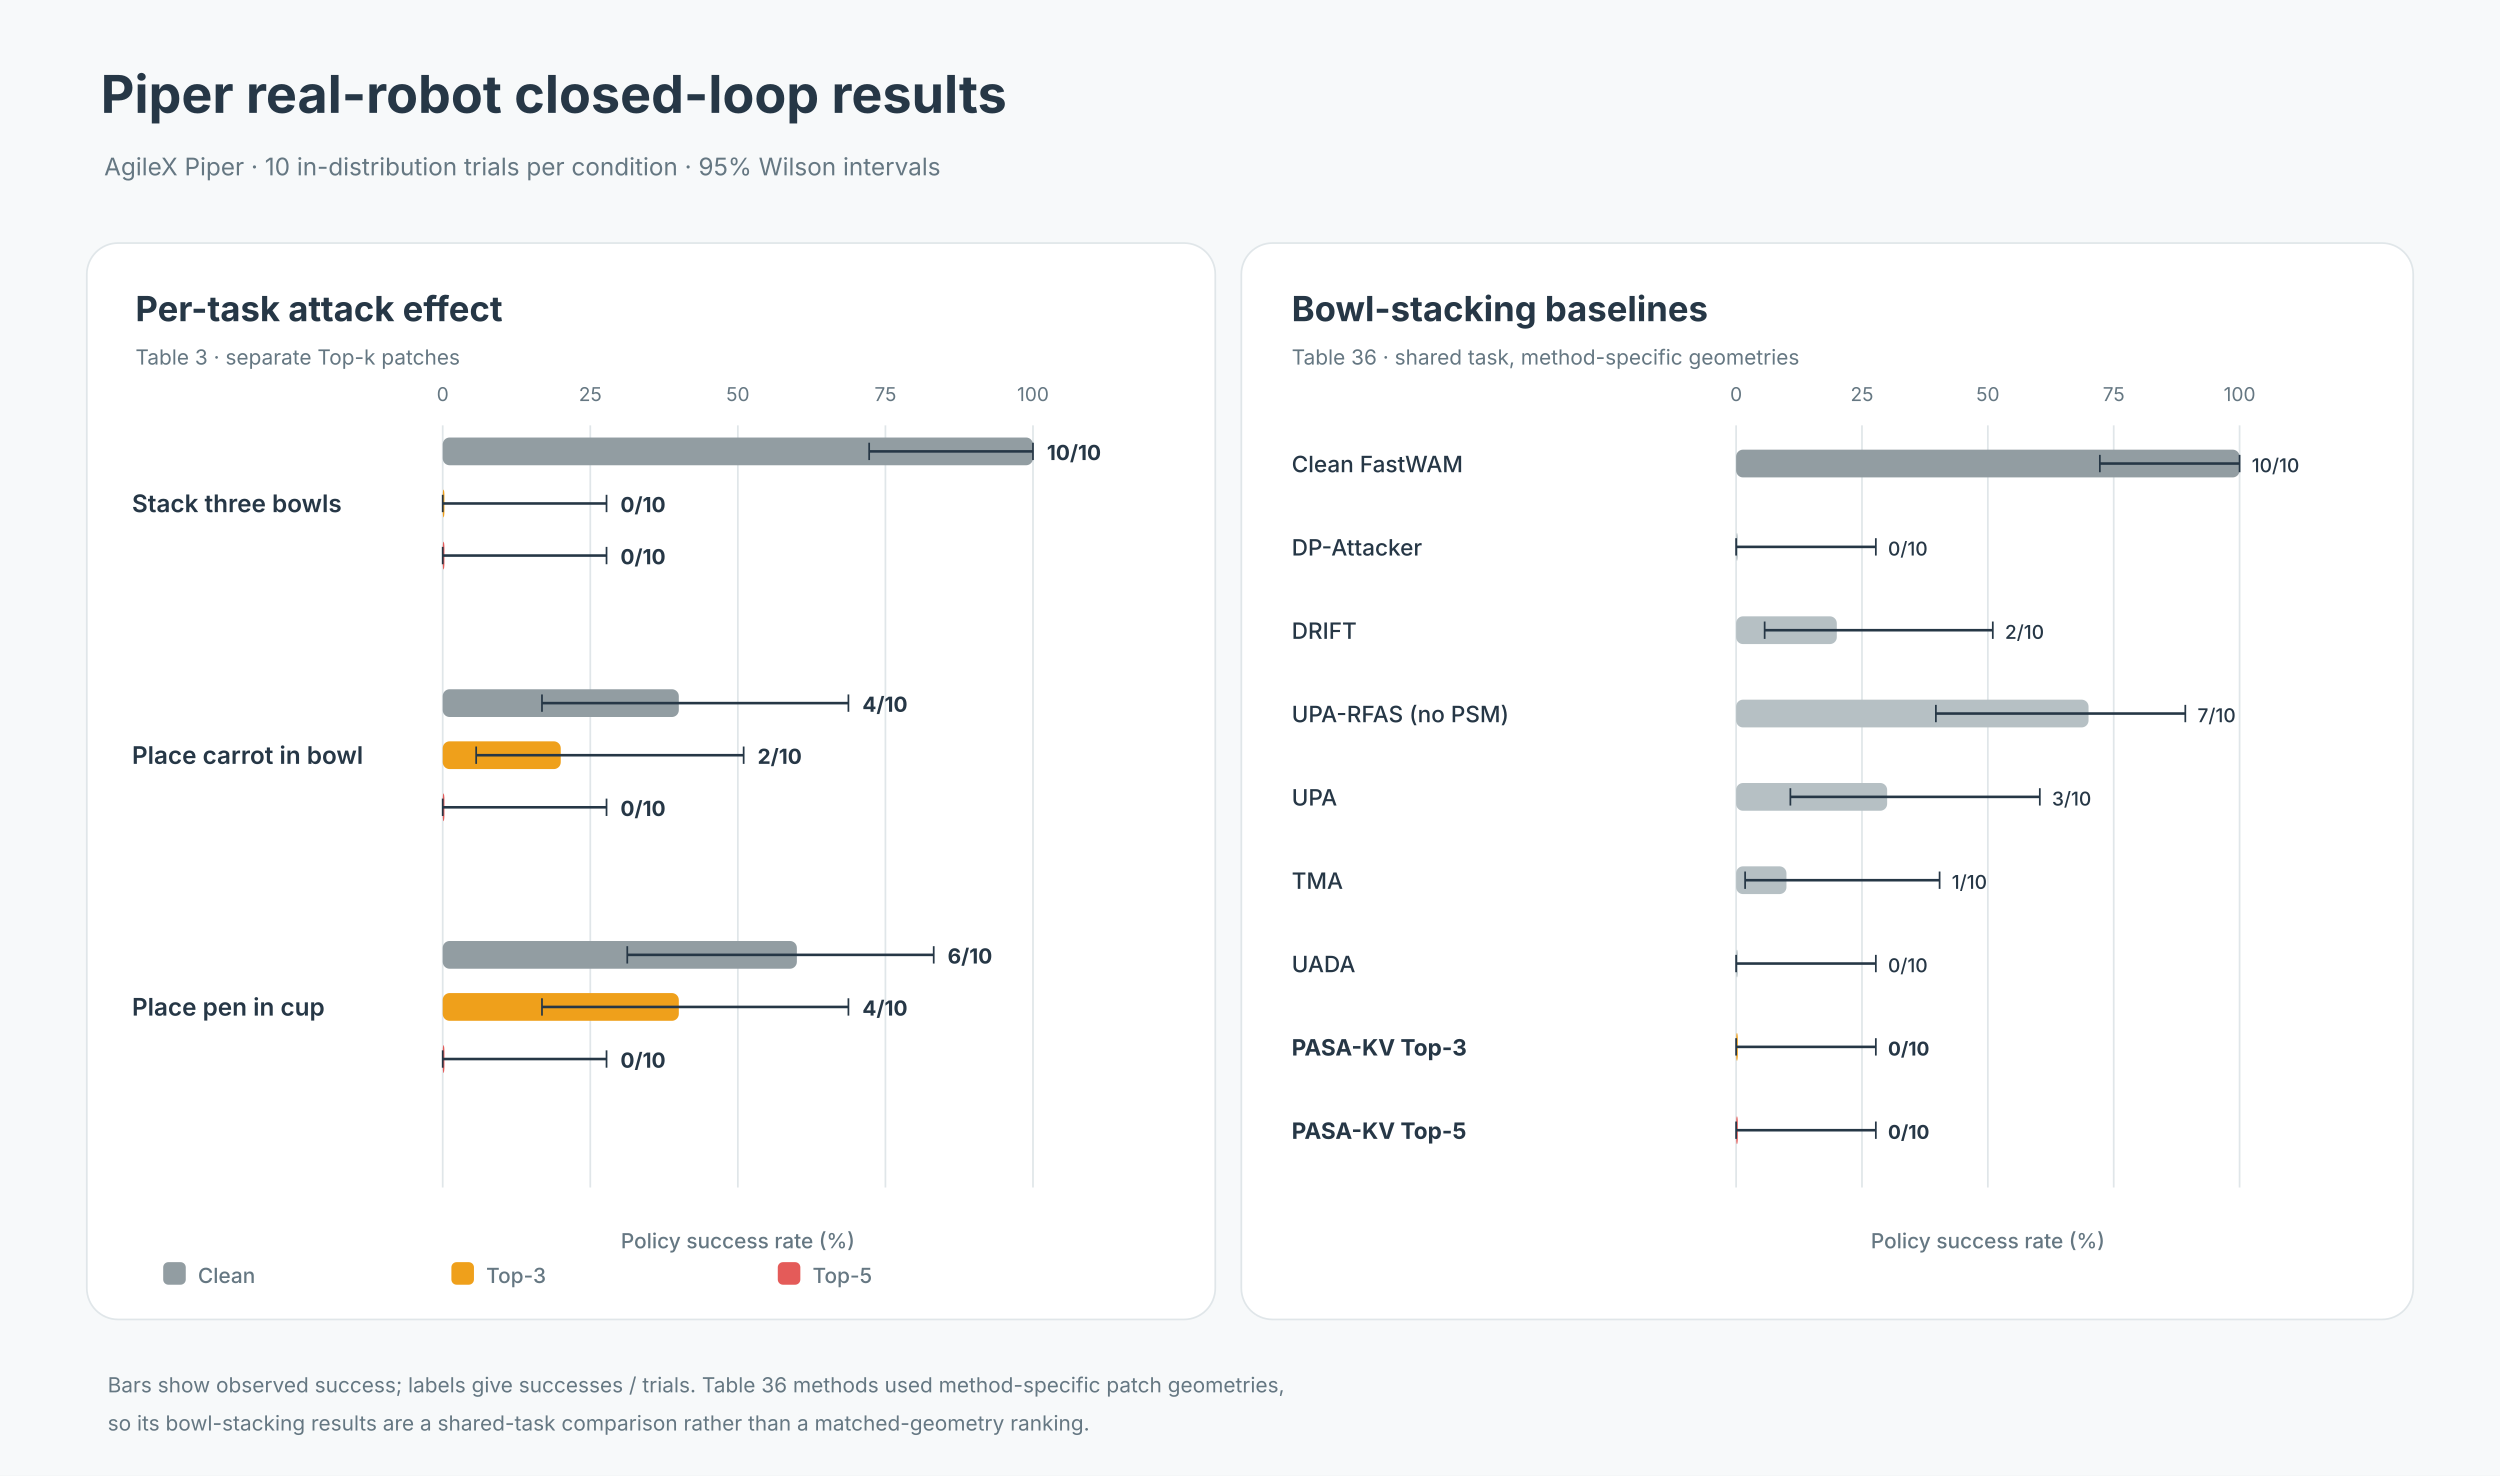
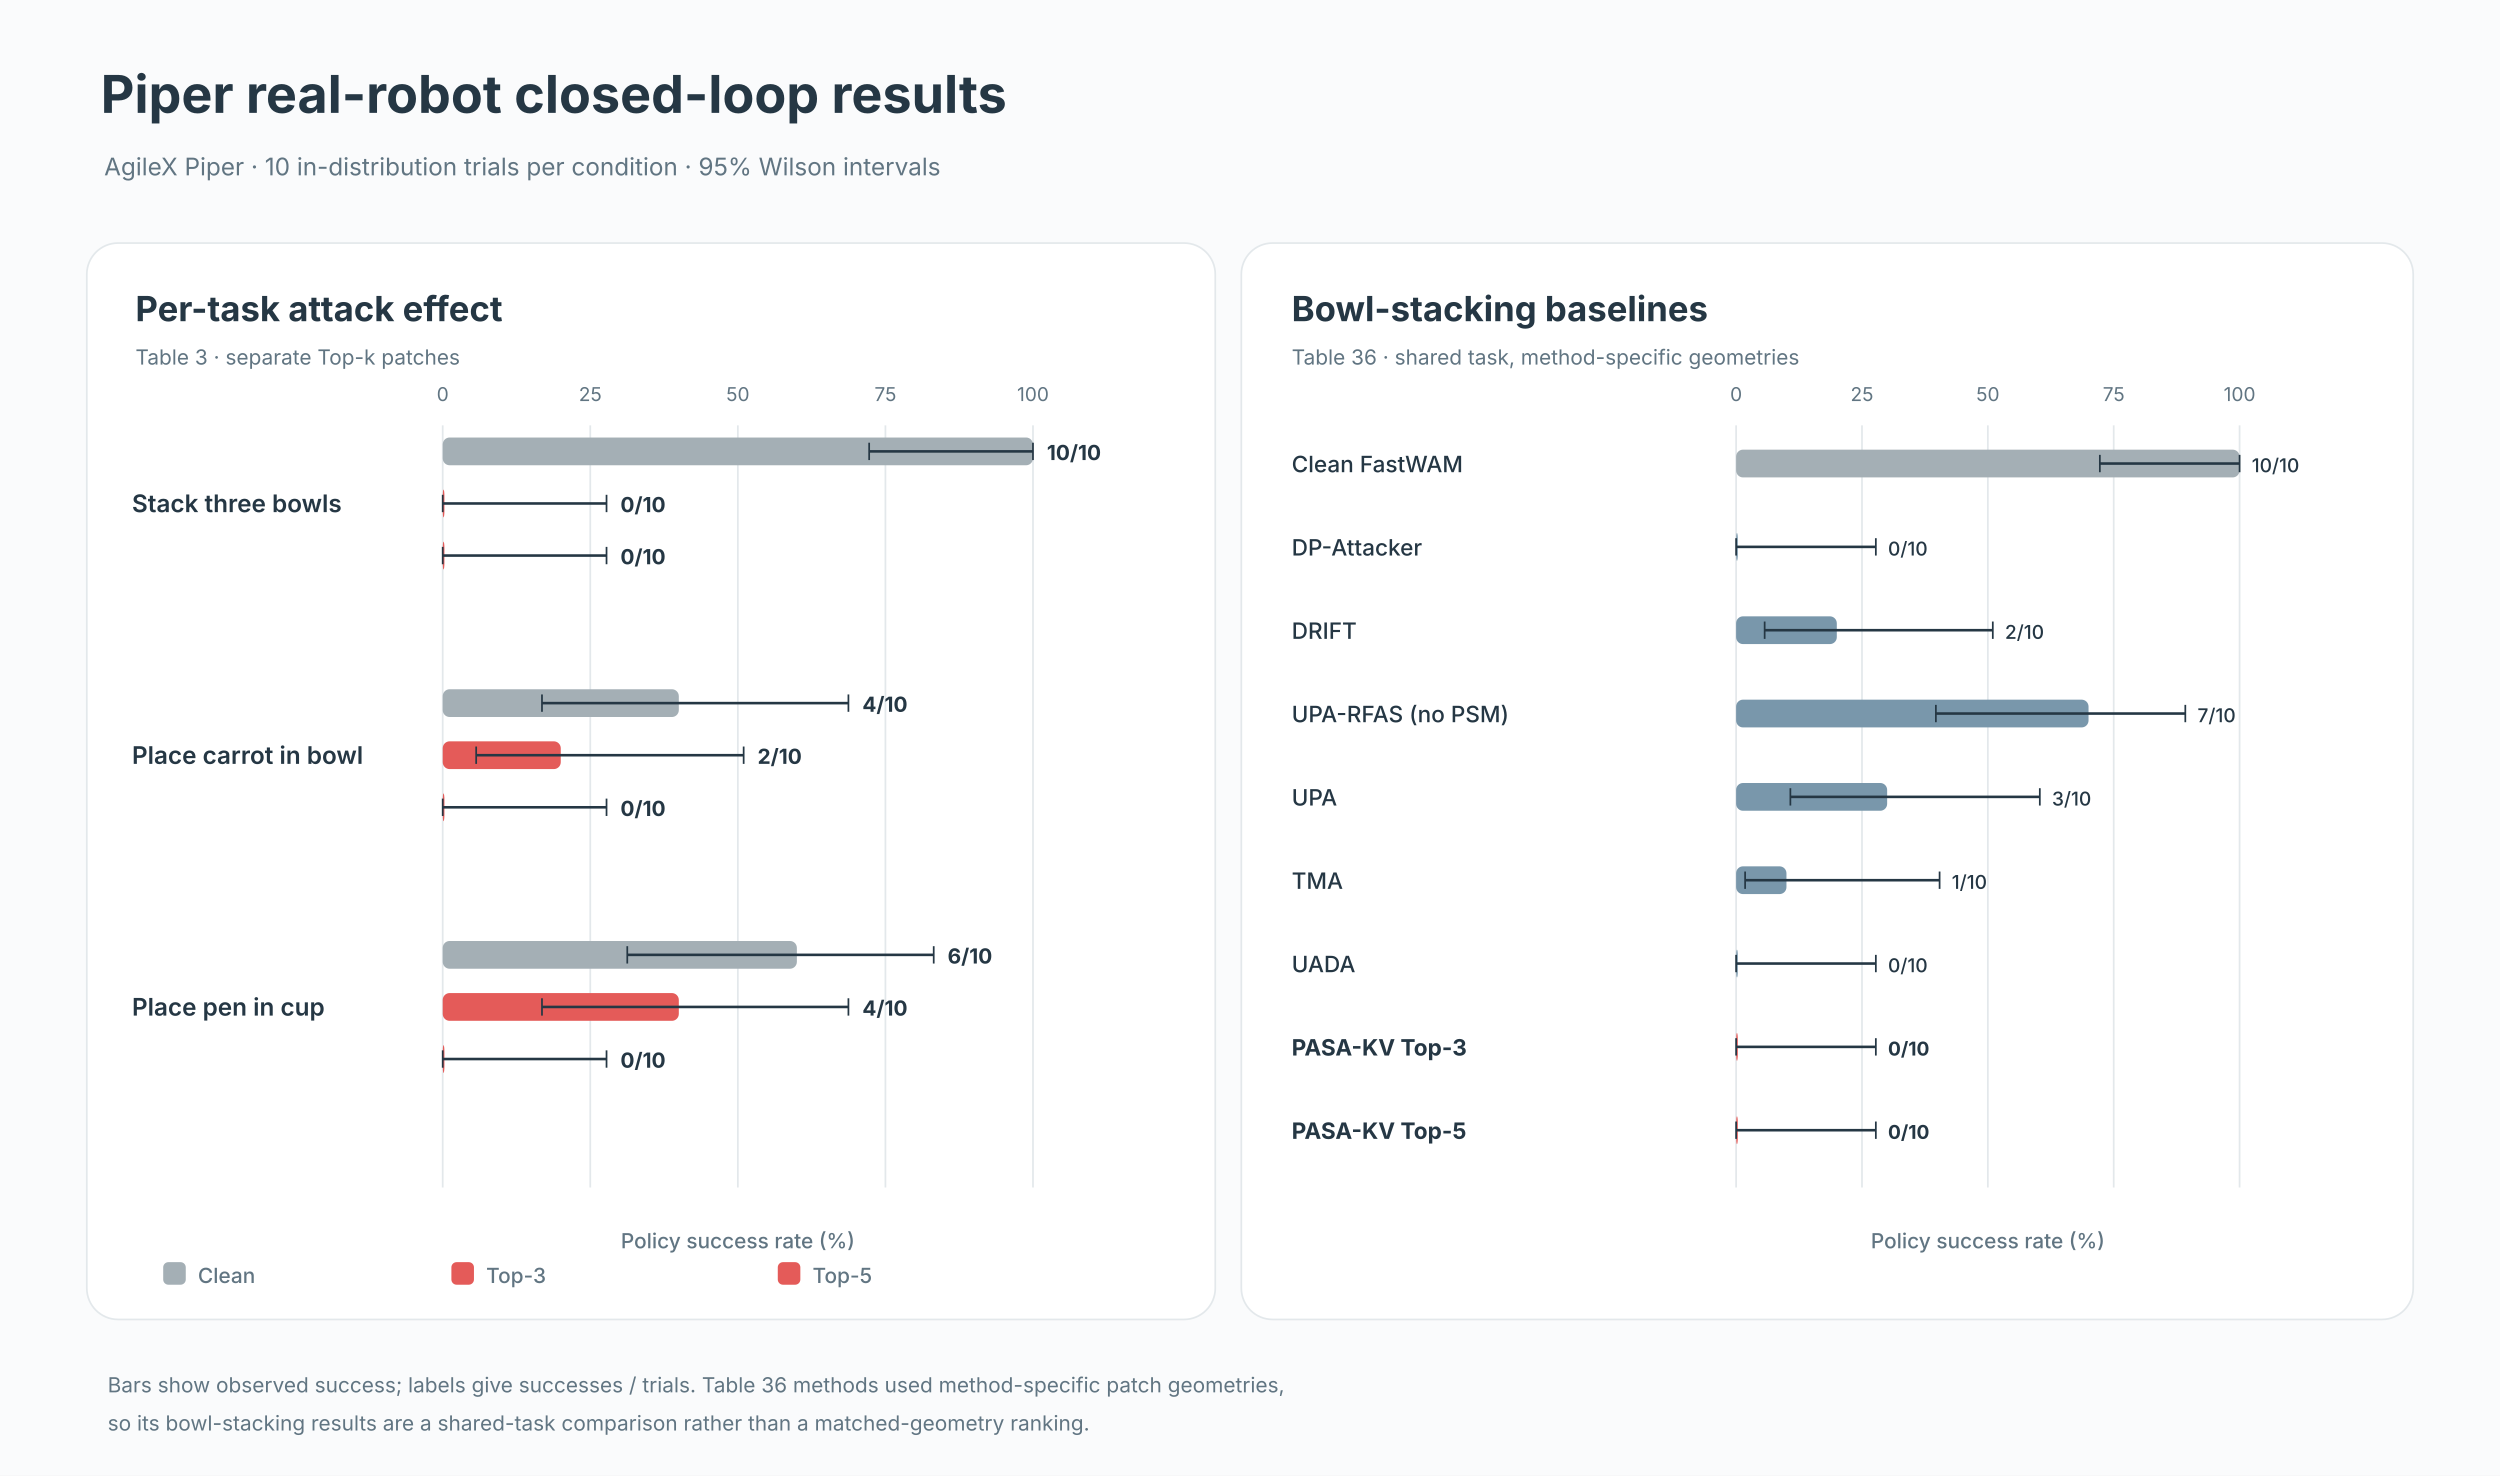
<svg xmlns="http://www.w3.org/2000/svg" width="1440" height="850" viewBox="0 0 1440 850" role="img" aria-labelledby="title desc">
-   <rect width="1440" height="850" fill="#F7F9FA" />
+   <rect width="1440" height="850" fill="#FAFBFC" />
  <style>text{font-family:Inter,-apple-system,BlinkMacSystemFont,"Segoe UI",Arial,sans-serif}</style>
-   <text x="58" y="65" font-size="30" fill="#263746" font-weight="700" text-anchor="start">Piper real-robot closed-loop results</text>
-   <text x="60" y="101" font-size="14" fill="#657782" font-weight="400" text-anchor="start">AgileX Piper  ·  10 in-distribution trials per condition  ·  95% Wilson intervals</text>
-   <rect x="50" y="140" width="650" height="620" rx="18" fill="white" stroke="#E0E6E9" />
-   <rect x="715" y="140" width="675" height="620" rx="18" fill="white" stroke="#E0E6E9" />
-   <text x="78" y="185" font-size="20" fill="#263746" font-weight="700" text-anchor="start">Per-task attack effect</text>
-   <text x="78" y="210" font-size="12" fill="#657782" font-weight="400" text-anchor="start">Table 3  ·  separate Top-k patches</text>
-   <text x="744" y="185" font-size="20" fill="#263746" font-weight="700" text-anchor="start">Bowl-stacking baselines</text>
-   <text x="744" y="210" font-size="12" fill="#657782" font-weight="400" text-anchor="start">Table 36  ·  shared task, method-specific geometries</text>
-   <line x1="255.0" y1="245" x2="255.0" y2="684" stroke="#E0E6E9" />
-   <text x="255.0" y="231" font-size="11" fill="#657782" font-weight="400" text-anchor="middle">0</text>
-   <line x1="340.0" y1="245" x2="340.0" y2="684" stroke="#E0E6E9" />
-   <text x="340.0" y="231" font-size="11" fill="#657782" font-weight="400" text-anchor="middle">25</text>
-   <line x1="425.0" y1="245" x2="425.0" y2="684" stroke="#E0E6E9" />
-   <text x="425.0" y="231" font-size="11" fill="#657782" font-weight="400" text-anchor="middle">50</text>
-   <line x1="510.0" y1="245" x2="510.0" y2="684" stroke="#E0E6E9" />
-   <text x="510.0" y="231" font-size="11" fill="#657782" font-weight="400" text-anchor="middle">75</text>
-   <line x1="595.0" y1="245" x2="595.0" y2="684" stroke="#E0E6E9" />
-   <text x="595.0" y="231" font-size="11" fill="#657782" font-weight="400" text-anchor="middle">100</text>
-   <text x="425.0" y="719" font-size="12" fill="#657782" font-weight="500" text-anchor="middle">Policy success rate (%)</text>
-   <text x="76" y="295" font-size="14" fill="#263746" font-weight="600" text-anchor="start">Stack three bowls</text>
-   <rect x="255" y="252" width="340.0" height="16" rx="4" fill="#929DA2" />
-   <line x1="500.639" y1="260" x2="595.0" y2="260" stroke="#263746" stroke-width="1.5" />
-   <line x1="500.639" y1="255" x2="500.639" y2="265" stroke="#263746" />
-   <line x1="595.0" y1="255" x2="595.0" y2="265" stroke="#263746" />
-   <text x="603.0" y="265" font-size="12" fill="#263746" font-weight="700" text-anchor="start">10/10</text>
-   <rect x="255" y="282" width="1" height="16" rx="4" fill="#EFA01B" />
-   <line x1="255.0" y1="290" x2="349.361" y2="290" stroke="#263746" stroke-width="1.5" />
-   <line x1="255.0" y1="285" x2="255.0" y2="295" stroke="#263746" />
-   <line x1="349.361" y1="285" x2="349.361" y2="295" stroke="#263746" />
-   <text x="357.361" y="295" font-size="12" fill="#263746" font-weight="700" text-anchor="start">0/10</text>
+   <text x="58" y="65" font-size="30" fill="#253744" font-weight="700" text-anchor="start">Piper real-robot closed-loop results</text>
+   <text x="60" y="101" font-size="14" fill="#617582" font-weight="400" text-anchor="start">AgileX Piper  ·  10 in-distribution trials per condition  ·  95% Wilson intervals</text>
+   <rect x="50" y="140" width="650" height="620" rx="18" fill="white" stroke="#E3E8EB" />
+   <rect x="715" y="140" width="675" height="620" rx="18" fill="white" stroke="#E3E8EB" />
+   <text x="78" y="185" font-size="20" fill="#253744" font-weight="700" text-anchor="start">Per-task attack effect</text>
+   <text x="78" y="210" font-size="12" fill="#617582" font-weight="400" text-anchor="start">Table 3  ·  separate Top-k patches</text>
+   <text x="744" y="185" font-size="20" fill="#253744" font-weight="700" text-anchor="start">Bowl-stacking baselines</text>
+   <text x="744" y="210" font-size="12" fill="#617582" font-weight="400" text-anchor="start">Table 36  ·  shared task, method-specific geometries</text>
+   <line x1="255.0" y1="245" x2="255.0" y2="684" stroke="#E3E8EB" />
+   <text x="255.0" y="231" font-size="11" fill="#617582" font-weight="400" text-anchor="middle">0</text>
+   <line x1="340.0" y1="245" x2="340.0" y2="684" stroke="#E3E8EB" />
+   <text x="340.0" y="231" font-size="11" fill="#617582" font-weight="400" text-anchor="middle">25</text>
+   <line x1="425.0" y1="245" x2="425.0" y2="684" stroke="#E3E8EB" />
+   <text x="425.0" y="231" font-size="11" fill="#617582" font-weight="400" text-anchor="middle">50</text>
+   <line x1="510.0" y1="245" x2="510.0" y2="684" stroke="#E3E8EB" />
+   <text x="510.0" y="231" font-size="11" fill="#617582" font-weight="400" text-anchor="middle">75</text>
+   <line x1="595.0" y1="245" x2="595.0" y2="684" stroke="#E3E8EB" />
+   <text x="595.0" y="231" font-size="11" fill="#617582" font-weight="400" text-anchor="middle">100</text>
+   <text x="425.0" y="719" font-size="12" fill="#617582" font-weight="500" text-anchor="middle">Policy success rate (%)</text>
+   <text x="76" y="295" font-size="14" fill="#253744" font-weight="600" text-anchor="start">Stack three bowls</text>
+   <rect x="255" y="252" width="340.0" height="16" rx="4" fill="#A4AFB5" />
+   <line x1="500.639" y1="260" x2="595.0" y2="260" stroke="#253744" stroke-width="1.5" />
+   <line x1="500.639" y1="255" x2="500.639" y2="265" stroke="#253744" />
+   <line x1="595.0" y1="255" x2="595.0" y2="265" stroke="#253744" />
+   <text x="603.0" y="265" font-size="12" fill="#253744" font-weight="700" text-anchor="start">10/10</text>
+   <rect x="255" y="282" width="1" height="16" rx="4" fill="#E45B59" />
+   <line x1="255.0" y1="290" x2="349.361" y2="290" stroke="#253744" stroke-width="1.5" />
+   <line x1="255.0" y1="285" x2="255.0" y2="295" stroke="#253744" />
+   <line x1="349.361" y1="285" x2="349.361" y2="295" stroke="#253744" />
+   <text x="357.361" y="295" font-size="12" fill="#253744" font-weight="700" text-anchor="start">0/10</text>
  <rect x="255" y="312" width="1" height="16" rx="4" fill="#E45B59" />
-   <line x1="255.0" y1="320" x2="349.361" y2="320" stroke="#263746" stroke-width="1.5" />
-   <line x1="255.0" y1="315" x2="255.0" y2="325" stroke="#263746" />
-   <line x1="349.361" y1="315" x2="349.361" y2="325" stroke="#263746" />
-   <text x="357.361" y="325" font-size="12" fill="#263746" font-weight="700" text-anchor="start">0/10</text>
-   <text x="76" y="440" font-size="14" fill="#263746" font-weight="600" text-anchor="start">Place carrot in bowl</text>
-   <rect x="255" y="397" width="136.0" height="16" rx="4" fill="#929DA2" />
-   <line x1="312.181" y1="405" x2="488.691" y2="405" stroke="#263746" stroke-width="1.5" />
-   <line x1="312.181" y1="400" x2="312.181" y2="410" stroke="#263746" />
-   <line x1="488.691" y1="400" x2="488.691" y2="410" stroke="#263746" />
-   <text x="496.691" y="410" font-size="12" fill="#263746" font-weight="700" text-anchor="start">4/10</text>
-   <rect x="255" y="427" width="68.0" height="16" rx="4" fill="#EFA01B" />
-   <line x1="274.272" y1="435" x2="428.345" y2="435" stroke="#263746" stroke-width="1.5" />
-   <line x1="274.272" y1="430" x2="274.272" y2="440" stroke="#263746" />
-   <line x1="428.345" y1="430" x2="428.345" y2="440" stroke="#263746" />
-   <text x="436.345" y="440" font-size="12" fill="#263746" font-weight="700" text-anchor="start">2/10</text>
+   <line x1="255.0" y1="320" x2="349.361" y2="320" stroke="#253744" stroke-width="1.5" />
+   <line x1="255.0" y1="315" x2="255.0" y2="325" stroke="#253744" />
+   <line x1="349.361" y1="315" x2="349.361" y2="325" stroke="#253744" />
+   <text x="357.361" y="325" font-size="12" fill="#253744" font-weight="700" text-anchor="start">0/10</text>
+   <text x="76" y="440" font-size="14" fill="#253744" font-weight="600" text-anchor="start">Place carrot in bowl</text>
+   <rect x="255" y="397" width="136.0" height="16" rx="4" fill="#A4AFB5" />
+   <line x1="312.181" y1="405" x2="488.691" y2="405" stroke="#253744" stroke-width="1.5" />
+   <line x1="312.181" y1="400" x2="312.181" y2="410" stroke="#253744" />
+   <line x1="488.691" y1="400" x2="488.691" y2="410" stroke="#253744" />
+   <text x="496.691" y="410" font-size="12" fill="#253744" font-weight="700" text-anchor="start">4/10</text>
+   <rect x="255" y="427" width="68.0" height="16" rx="4" fill="#E45B59" />
+   <line x1="274.272" y1="435" x2="428.345" y2="435" stroke="#253744" stroke-width="1.5" />
+   <line x1="274.272" y1="430" x2="274.272" y2="440" stroke="#253744" />
+   <line x1="428.345" y1="430" x2="428.345" y2="440" stroke="#253744" />
+   <text x="436.345" y="440" font-size="12" fill="#253744" font-weight="700" text-anchor="start">2/10</text>
  <rect x="255" y="457" width="1" height="16" rx="4" fill="#E45B59" />
-   <line x1="255.0" y1="465" x2="349.361" y2="465" stroke="#263746" stroke-width="1.5" />
-   <line x1="255.0" y1="460" x2="255.0" y2="470" stroke="#263746" />
-   <line x1="349.361" y1="460" x2="349.361" y2="470" stroke="#263746" />
-   <text x="357.361" y="470" font-size="12" fill="#263746" font-weight="700" text-anchor="start">0/10</text>
-   <text x="76" y="585" font-size="14" fill="#263746" font-weight="600" text-anchor="start">Place pen in cup</text>
-   <rect x="255" y="542" width="204.0" height="16" rx="4" fill="#929DA2" />
-   <line x1="361.309" y1="550" x2="537.819" y2="550" stroke="#263746" stroke-width="1.5" />
-   <line x1="361.309" y1="545" x2="361.309" y2="555" stroke="#263746" />
-   <line x1="537.819" y1="545" x2="537.819" y2="555" stroke="#263746" />
-   <text x="545.819" y="555" font-size="12" fill="#263746" font-weight="700" text-anchor="start">6/10</text>
-   <rect x="255" y="572" width="136.0" height="16" rx="4" fill="#EFA01B" />
-   <line x1="312.181" y1="580" x2="488.691" y2="580" stroke="#263746" stroke-width="1.5" />
-   <line x1="312.181" y1="575" x2="312.181" y2="585" stroke="#263746" />
-   <line x1="488.691" y1="575" x2="488.691" y2="585" stroke="#263746" />
-   <text x="496.691" y="585" font-size="12" fill="#263746" font-weight="700" text-anchor="start">4/10</text>
+   <line x1="255.0" y1="465" x2="349.361" y2="465" stroke="#253744" stroke-width="1.5" />
+   <line x1="255.0" y1="460" x2="255.0" y2="470" stroke="#253744" />
+   <line x1="349.361" y1="460" x2="349.361" y2="470" stroke="#253744" />
+   <text x="357.361" y="470" font-size="12" fill="#253744" font-weight="700" text-anchor="start">0/10</text>
+   <text x="76" y="585" font-size="14" fill="#253744" font-weight="600" text-anchor="start">Place pen in cup</text>
+   <rect x="255" y="542" width="204.0" height="16" rx="4" fill="#A4AFB5" />
+   <line x1="361.309" y1="550" x2="537.819" y2="550" stroke="#253744" stroke-width="1.5" />
+   <line x1="361.309" y1="545" x2="361.309" y2="555" stroke="#253744" />
+   <line x1="537.819" y1="545" x2="537.819" y2="555" stroke="#253744" />
+   <text x="545.819" y="555" font-size="12" fill="#253744" font-weight="700" text-anchor="start">6/10</text>
+   <rect x="255" y="572" width="136.0" height="16" rx="4" fill="#E45B59" />
+   <line x1="312.181" y1="580" x2="488.691" y2="580" stroke="#253744" stroke-width="1.5" />
+   <line x1="312.181" y1="575" x2="312.181" y2="585" stroke="#253744" />
+   <line x1="488.691" y1="575" x2="488.691" y2="585" stroke="#253744" />
+   <text x="496.691" y="585" font-size="12" fill="#253744" font-weight="700" text-anchor="start">4/10</text>
  <rect x="255" y="602" width="1" height="16" rx="4" fill="#E45B59" />
-   <line x1="255.0" y1="610" x2="349.361" y2="610" stroke="#263746" stroke-width="1.5" />
-   <line x1="255.0" y1="605" x2="255.0" y2="615" stroke="#263746" />
-   <line x1="349.361" y1="605" x2="349.361" y2="615" stroke="#263746" />
-   <text x="357.361" y="615" font-size="12" fill="#263746" font-weight="700" text-anchor="start">0/10</text>
-   <rect x="94" y="727" width="13" height="13" rx="3" fill="#929DA2" />
-   <text x="114" y="739" font-size="12" fill="#657782" font-weight="500" text-anchor="start">Clean</text>
-   <rect x="260" y="727" width="13" height="13" rx="3" fill="#EFA01B" />
-   <text x="280" y="739" font-size="12" fill="#657782" font-weight="500" text-anchor="start">Top-3</text>
+   <line x1="255.0" y1="610" x2="349.361" y2="610" stroke="#253744" stroke-width="1.5" />
+   <line x1="255.0" y1="605" x2="255.0" y2="615" stroke="#253744" />
+   <line x1="349.361" y1="605" x2="349.361" y2="615" stroke="#253744" />
+   <text x="357.361" y="615" font-size="12" fill="#253744" font-weight="700" text-anchor="start">0/10</text>
+   <rect x="94" y="727" width="13" height="13" rx="3" fill="#A4AFB5" />
+   <text x="114" y="739" font-size="12" fill="#617582" font-weight="500" text-anchor="start">Clean</text>
+   <rect x="260" y="727" width="13" height="13" rx="3" fill="#E45B59" />
+   <text x="280" y="739" font-size="12" fill="#617582" font-weight="500" text-anchor="start">Top-3</text>
  <rect x="448" y="727" width="13" height="13" rx="3" fill="#E45B59" />
-   <text x="468" y="739" font-size="12" fill="#657782" font-weight="500" text-anchor="start">Top-5</text>
-   <line x1="1000.0" y1="245" x2="1000.0" y2="684" stroke="#E0E6E9" />
-   <text x="1000.0" y="231" font-size="11" fill="#657782" font-weight="400" text-anchor="middle">0</text>
-   <line x1="1072.5" y1="245" x2="1072.5" y2="684" stroke="#E0E6E9" />
-   <text x="1072.5" y="231" font-size="11" fill="#657782" font-weight="400" text-anchor="middle">25</text>
-   <line x1="1145.0" y1="245" x2="1145.0" y2="684" stroke="#E0E6E9" />
-   <text x="1145.0" y="231" font-size="11" fill="#657782" font-weight="400" text-anchor="middle">50</text>
-   <line x1="1217.5" y1="245" x2="1217.5" y2="684" stroke="#E0E6E9" />
-   <text x="1217.5" y="231" font-size="11" fill="#657782" font-weight="400" text-anchor="middle">75</text>
-   <line x1="1290.0" y1="245" x2="1290.0" y2="684" stroke="#E0E6E9" />
-   <text x="1290.0" y="231" font-size="11" fill="#657782" font-weight="400" text-anchor="middle">100</text>
-   <text x="1145.0" y="719" font-size="12" fill="#657782" font-weight="500" text-anchor="middle">Policy success rate (%)</text>
-   <text x="744" y="272" font-size="13" fill="#263746" font-weight="500" text-anchor="start">Clean FastWAM</text>
-   <rect x="1000" y="259" width="290.0" height="16" rx="4" fill="#929DA2" />
-   <line x1="1209.515" y1="267" x2="1290.0" y2="267" stroke="#263746" stroke-width="1.5" />
-   <line x1="1209.515" y1="262" x2="1209.515" y2="272" stroke="#263746" />
-   <line x1="1290.0" y1="262" x2="1290.0" y2="272" stroke="#263746" />
-   <text x="1297.0" y="272" font-size="11" fill="#263746" font-weight="500" text-anchor="start">10/10</text>
-   <text x="744" y="320" font-size="13" fill="#263746" font-weight="500" text-anchor="start">DP-Attacker</text>
-   <rect x="1000" y="307" width="1" height="16" rx="4" fill="#B6C0C4" />
-   <line x1="1000.0" y1="315" x2="1080.485" y2="315" stroke="#263746" stroke-width="1.5" />
-   <line x1="1000.0" y1="310" x2="1000.0" y2="320" stroke="#263746" />
-   <line x1="1080.485" y1="310" x2="1080.485" y2="320" stroke="#263746" />
-   <text x="1087.485" y="320" font-size="11" fill="#263746" font-weight="500" text-anchor="start">0/10</text>
-   <text x="744" y="368" font-size="13" fill="#263746" font-weight="500" text-anchor="start">DRIFT</text>
-   <rect x="1000" y="355" width="58.0" height="16" rx="4" fill="#B6C0C4" />
-   <line x1="1016.438" y1="363" x2="1147.853" y2="363" stroke="#263746" stroke-width="1.5" />
-   <line x1="1016.438" y1="358" x2="1016.438" y2="368" stroke="#263746" />
-   <line x1="1147.853" y1="358" x2="1147.853" y2="368" stroke="#263746" />
-   <text x="1154.853" y="368" font-size="11" fill="#263746" font-weight="500" text-anchor="start">2/10</text>
-   <text x="744" y="416" font-size="13" fill="#263746" font-weight="500" text-anchor="start">UPA-RFAS (no PSM)</text>
-   <rect x="1000" y="403" width="203.0" height="16" rx="4" fill="#B6C0C4" />
-   <line x1="1115.066" y1="411" x2="1258.741" y2="411" stroke="#263746" stroke-width="1.5" />
-   <line x1="1115.066" y1="406" x2="1115.066" y2="416" stroke="#263746" />
-   <line x1="1258.741" y1="406" x2="1258.741" y2="416" stroke="#263746" />
-   <text x="1265.741" y="416" font-size="11" fill="#263746" font-weight="500" text-anchor="start">7/10</text>
-   <text x="744" y="464" font-size="13" fill="#263746" font-weight="500" text-anchor="start">UPA</text>
-   <rect x="1000" y="451" width="87.0" height="16" rx="4" fill="#B6C0C4" />
-   <line x1="1031.259" y1="459" x2="1174.934" y2="459" stroke="#263746" stroke-width="1.5" />
-   <line x1="1031.259" y1="454" x2="1031.259" y2="464" stroke="#263746" />
-   <line x1="1174.934" y1="454" x2="1174.934" y2="464" stroke="#263746" />
-   <text x="1181.934" y="464" font-size="11" fill="#263746" font-weight="500" text-anchor="start">3/10</text>
-   <text x="744" y="512" font-size="13" fill="#263746" font-weight="500" text-anchor="start">TMA</text>
-   <rect x="1000" y="499" width="29.0" height="16" rx="4" fill="#B6C0C4" />
-   <line x1="1005.184" y1="507" x2="1117.204" y2="507" stroke="#263746" stroke-width="1.5" />
-   <line x1="1005.184" y1="502" x2="1005.184" y2="512" stroke="#263746" />
-   <line x1="1117.204" y1="502" x2="1117.204" y2="512" stroke="#263746" />
-   <text x="1124.204" y="512" font-size="11" fill="#263746" font-weight="500" text-anchor="start">1/10</text>
-   <text x="744" y="560" font-size="13" fill="#263746" font-weight="500" text-anchor="start">UADA</text>
-   <rect x="1000" y="547" width="1" height="16" rx="4" fill="#B6C0C4" />
-   <line x1="1000.0" y1="555" x2="1080.485" y2="555" stroke="#263746" stroke-width="1.5" />
-   <line x1="1000.0" y1="550" x2="1000.0" y2="560" stroke="#263746" />
-   <line x1="1080.485" y1="550" x2="1080.485" y2="560" stroke="#263746" />
-   <text x="1087.485" y="560" font-size="11" fill="#263746" font-weight="500" text-anchor="start">0/10</text>
-   <text x="744" y="608" font-size="13" fill="#263746" font-weight="700" text-anchor="start">PASA-KV Top-3</text>
-   <rect x="1000" y="595" width="1" height="16" rx="4" fill="#EFA01B" />
-   <line x1="1000.0" y1="603" x2="1080.485" y2="603" stroke="#263746" stroke-width="1.5" />
-   <line x1="1000.0" y1="598" x2="1000.0" y2="608" stroke="#263746" />
-   <line x1="1080.485" y1="598" x2="1080.485" y2="608" stroke="#263746" />
-   <text x="1087.485" y="608" font-size="11" fill="#263746" font-weight="700" text-anchor="start">0/10</text>
-   <text x="744" y="656" font-size="13" fill="#263746" font-weight="700" text-anchor="start">PASA-KV Top-5</text>
+   <text x="468" y="739" font-size="12" fill="#617582" font-weight="500" text-anchor="start">Top-5</text>
+   <line x1="1000.0" y1="245" x2="1000.0" y2="684" stroke="#E3E8EB" />
+   <text x="1000.0" y="231" font-size="11" fill="#617582" font-weight="400" text-anchor="middle">0</text>
+   <line x1="1072.5" y1="245" x2="1072.5" y2="684" stroke="#E3E8EB" />
+   <text x="1072.5" y="231" font-size="11" fill="#617582" font-weight="400" text-anchor="middle">25</text>
+   <line x1="1145.0" y1="245" x2="1145.0" y2="684" stroke="#E3E8EB" />
+   <text x="1145.0" y="231" font-size="11" fill="#617582" font-weight="400" text-anchor="middle">50</text>
+   <line x1="1217.5" y1="245" x2="1217.5" y2="684" stroke="#E3E8EB" />
+   <text x="1217.5" y="231" font-size="11" fill="#617582" font-weight="400" text-anchor="middle">75</text>
+   <line x1="1290.0" y1="245" x2="1290.0" y2="684" stroke="#E3E8EB" />
+   <text x="1290.0" y="231" font-size="11" fill="#617582" font-weight="400" text-anchor="middle">100</text>
+   <text x="1145.0" y="719" font-size="12" fill="#617582" font-weight="500" text-anchor="middle">Policy success rate (%)</text>
+   <text x="744" y="272" font-size="13" fill="#253744" font-weight="500" text-anchor="start">Clean FastWAM</text>
+   <rect x="1000" y="259" width="290.0" height="16" rx="4" fill="#A4AFB5" />
+   <line x1="1209.515" y1="267" x2="1290.0" y2="267" stroke="#253744" stroke-width="1.5" />
+   <line x1="1209.515" y1="262" x2="1209.515" y2="272" stroke="#253744" />
+   <line x1="1290.0" y1="262" x2="1290.0" y2="272" stroke="#253744" />
+   <text x="1297.0" y="272" font-size="11" fill="#253744" font-weight="500" text-anchor="start">10/10</text>
+   <text x="744" y="320" font-size="13" fill="#253744" font-weight="500" text-anchor="start">DP-Attacker</text>
+   <rect x="1000" y="307" width="1" height="16" rx="4" fill="#7997AB" />
+   <line x1="1000.0" y1="315" x2="1080.485" y2="315" stroke="#253744" stroke-width="1.5" />
+   <line x1="1000.0" y1="310" x2="1000.0" y2="320" stroke="#253744" />
+   <line x1="1080.485" y1="310" x2="1080.485" y2="320" stroke="#253744" />
+   <text x="1087.485" y="320" font-size="11" fill="#253744" font-weight="500" text-anchor="start">0/10</text>
+   <text x="744" y="368" font-size="13" fill="#253744" font-weight="500" text-anchor="start">DRIFT</text>
+   <rect x="1000" y="355" width="58.0" height="16" rx="4" fill="#7997AB" />
+   <line x1="1016.438" y1="363" x2="1147.853" y2="363" stroke="#253744" stroke-width="1.5" />
+   <line x1="1016.438" y1="358" x2="1016.438" y2="368" stroke="#253744" />
+   <line x1="1147.853" y1="358" x2="1147.853" y2="368" stroke="#253744" />
+   <text x="1154.853" y="368" font-size="11" fill="#253744" font-weight="500" text-anchor="start">2/10</text>
+   <text x="744" y="416" font-size="13" fill="#253744" font-weight="500" text-anchor="start">UPA-RFAS (no PSM)</text>
+   <rect x="1000" y="403" width="203.0" height="16" rx="4" fill="#7997AB" />
+   <line x1="1115.066" y1="411" x2="1258.741" y2="411" stroke="#253744" stroke-width="1.5" />
+   <line x1="1115.066" y1="406" x2="1115.066" y2="416" stroke="#253744" />
+   <line x1="1258.741" y1="406" x2="1258.741" y2="416" stroke="#253744" />
+   <text x="1265.741" y="416" font-size="11" fill="#253744" font-weight="500" text-anchor="start">7/10</text>
+   <text x="744" y="464" font-size="13" fill="#253744" font-weight="500" text-anchor="start">UPA</text>
+   <rect x="1000" y="451" width="87.0" height="16" rx="4" fill="#7997AB" />
+   <line x1="1031.259" y1="459" x2="1174.934" y2="459" stroke="#253744" stroke-width="1.5" />
+   <line x1="1031.259" y1="454" x2="1031.259" y2="464" stroke="#253744" />
+   <line x1="1174.934" y1="454" x2="1174.934" y2="464" stroke="#253744" />
+   <text x="1181.934" y="464" font-size="11" fill="#253744" font-weight="500" text-anchor="start">3/10</text>
+   <text x="744" y="512" font-size="13" fill="#253744" font-weight="500" text-anchor="start">TMA</text>
+   <rect x="1000" y="499" width="29.0" height="16" rx="4" fill="#7997AB" />
+   <line x1="1005.184" y1="507" x2="1117.204" y2="507" stroke="#253744" stroke-width="1.5" />
+   <line x1="1005.184" y1="502" x2="1005.184" y2="512" stroke="#253744" />
+   <line x1="1117.204" y1="502" x2="1117.204" y2="512" stroke="#253744" />
+   <text x="1124.204" y="512" font-size="11" fill="#253744" font-weight="500" text-anchor="start">1/10</text>
+   <text x="744" y="560" font-size="13" fill="#253744" font-weight="500" text-anchor="start">UADA</text>
+   <rect x="1000" y="547" width="1" height="16" rx="4" fill="#7997AB" />
+   <line x1="1000.0" y1="555" x2="1080.485" y2="555" stroke="#253744" stroke-width="1.5" />
+   <line x1="1000.0" y1="550" x2="1000.0" y2="560" stroke="#253744" />
+   <line x1="1080.485" y1="550" x2="1080.485" y2="560" stroke="#253744" />
+   <text x="1087.485" y="560" font-size="11" fill="#253744" font-weight="500" text-anchor="start">0/10</text>
+   <text x="744" y="608" font-size="13" fill="#253744" font-weight="700" text-anchor="start">PASA-KV Top-3</text>
+   <rect x="1000" y="595" width="1" height="16" rx="4" fill="#E45B59" />
+   <line x1="1000.0" y1="603" x2="1080.485" y2="603" stroke="#253744" stroke-width="1.5" />
+   <line x1="1000.0" y1="598" x2="1000.0" y2="608" stroke="#253744" />
+   <line x1="1080.485" y1="598" x2="1080.485" y2="608" stroke="#253744" />
+   <text x="1087.485" y="608" font-size="11" fill="#253744" font-weight="700" text-anchor="start">0/10</text>
+   <text x="744" y="656" font-size="13" fill="#253744" font-weight="700" text-anchor="start">PASA-KV Top-5</text>
  <rect x="1000" y="643" width="1" height="16" rx="4" fill="#E45B59" />
-   <line x1="1000.0" y1="651" x2="1080.485" y2="651" stroke="#263746" stroke-width="1.5" />
-   <line x1="1000.0" y1="646" x2="1000.0" y2="656" stroke="#263746" />
-   <line x1="1080.485" y1="646" x2="1080.485" y2="656" stroke="#263746" />
-   <text x="1087.485" y="656" font-size="11" fill="#263746" font-weight="700" text-anchor="start">0/10</text>
-   <text x="62" y="802" font-size="12" fill="#657782" font-weight="400" text-anchor="start">Bars show observed success; labels give successes / trials. Table 36 methods used method-specific patch geometries,</text>
-   <text x="62" y="824" font-size="12" fill="#657782" font-weight="400" text-anchor="start">so its bowl-stacking results are a shared-task comparison rather than a matched-geometry ranking.</text>
+   <line x1="1000.0" y1="651" x2="1080.485" y2="651" stroke="#253744" stroke-width="1.5" />
+   <line x1="1000.0" y1="646" x2="1000.0" y2="656" stroke="#253744" />
+   <line x1="1080.485" y1="646" x2="1080.485" y2="656" stroke="#253744" />
+   <text x="1087.485" y="656" font-size="11" fill="#253744" font-weight="700" text-anchor="start">0/10</text>
+   <text x="62" y="802" font-size="12" fill="#617582" font-weight="400" text-anchor="start">Bars show observed success; labels give successes / trials. Table 36 methods used method-specific patch geometries,</text>
+   <text x="62" y="824" font-size="12" fill="#617582" font-weight="400" text-anchor="start">so its bowl-stacking results are a shared-task comparison rather than a matched-geometry ranking.</text>
</svg>
